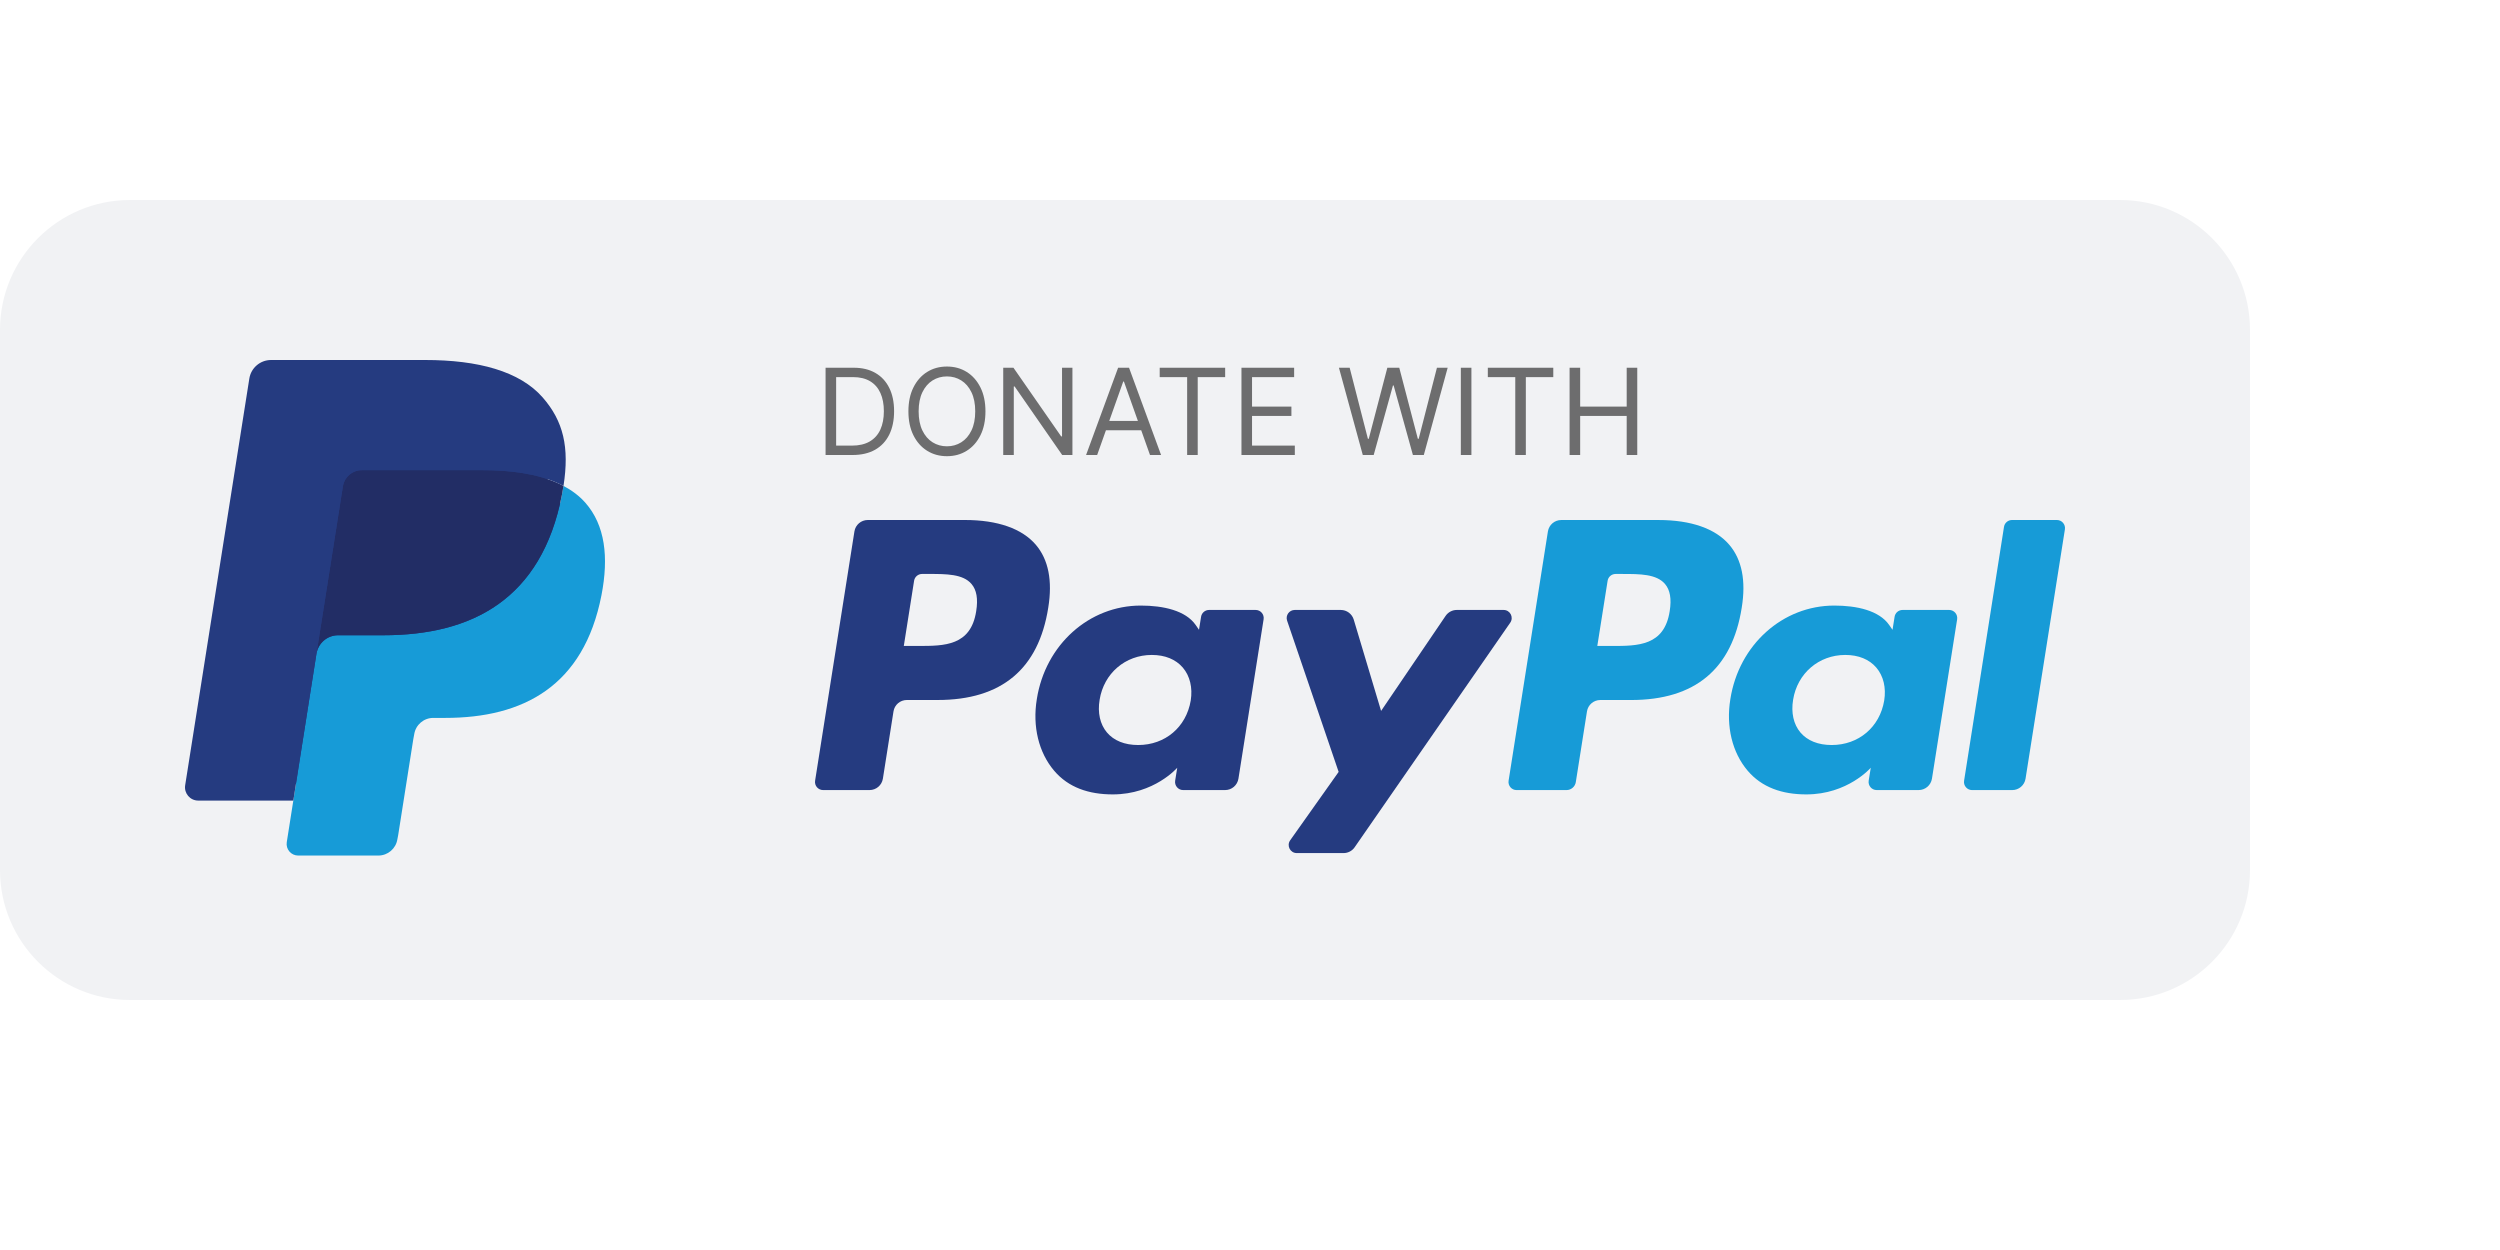
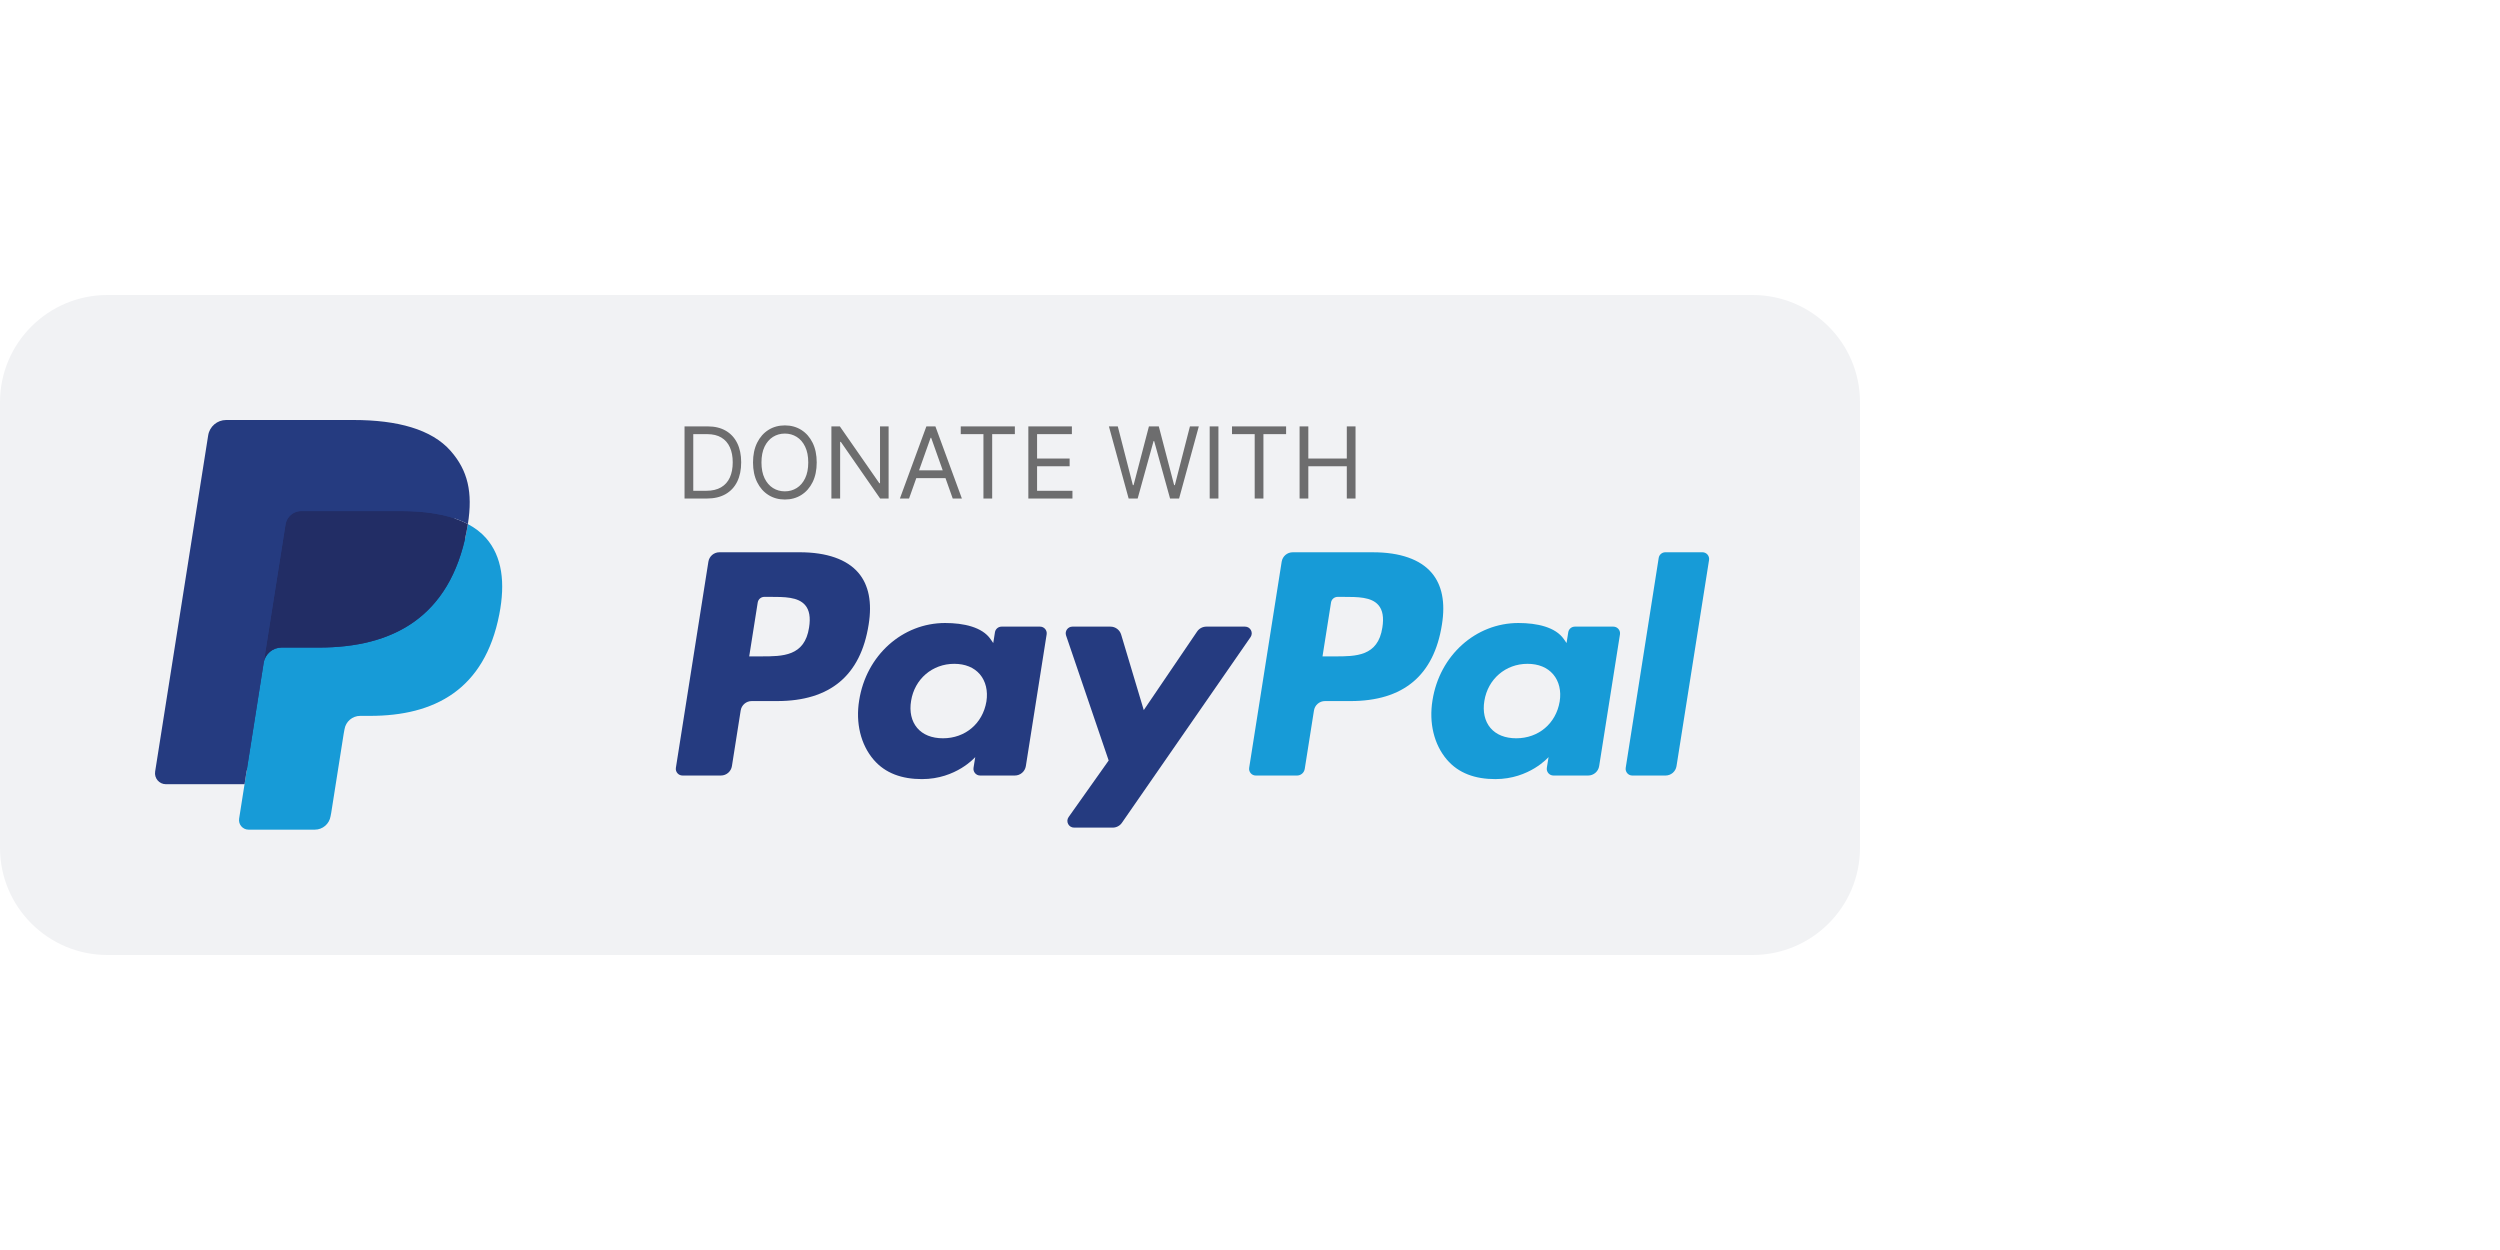
<svg xmlns="http://www.w3.org/2000/svg" width="500" height="250" viewBox="0 0 500 250" fill="none">
-   <rect y="40" width="450" height="160" rx="26" fill="#F1F2F4" />
-   <path d="M193 104H173.555C172.224 104 171.093 104.967 170.885 106.28L163.02 156.143C162.864 157.127 163.626 158.014 164.624 158.014H173.907C175.238 158.014 176.37 157.047 176.577 155.731L178.698 142.282C178.903 140.966 180.037 139.999 181.365 139.999H187.521C200.33 139.999 207.723 133.801 209.653 121.517C210.523 116.144 209.69 111.921 207.174 108.964C204.41 105.717 199.508 104 193 104ZM195.243 122.211C194.18 129.189 188.849 129.189 183.694 129.189H180.76L182.818 116.158C182.94 115.37 183.623 114.79 184.419 114.79H185.764C189.275 114.79 192.588 114.79 194.299 116.792C195.32 117.986 195.633 119.76 195.243 122.211Z" fill="#253B80" />
-   <path d="M251.125 121.99H241.814C241.02 121.99 240.335 122.57 240.213 123.357L239.801 125.962L239.149 125.018C237.134 122.092 232.638 121.114 228.152 121.114C217.862 121.114 209.073 128.907 207.362 139.84C206.472 145.293 207.737 150.508 210.83 154.144C213.668 157.488 217.728 158.881 222.559 158.881C230.85 158.881 235.447 153.55 235.447 153.55L235.032 156.137C234.876 157.127 235.638 158.014 236.63 158.014H245.018C246.352 158.014 247.477 157.047 247.688 155.731L252.72 123.86C252.88 122.879 252.121 121.99 251.125 121.99ZM238.146 140.113C237.247 145.432 233.025 149.004 227.64 149.004C224.936 149.004 222.775 148.136 221.387 146.493C220.011 144.861 219.488 142.538 219.926 139.951C220.765 134.676 225.058 130.989 230.361 130.989C233.005 130.989 235.155 131.867 236.571 133.525C237.989 135.199 238.552 137.537 238.146 140.113Z" fill="#253B80" />
-   <path d="M300.718 121.99H291.361C290.468 121.99 289.629 122.433 289.123 123.175L276.217 142.185L270.747 123.917C270.403 122.774 269.348 121.99 268.154 121.99H258.959C257.841 121.99 257.065 123.081 257.42 124.133L267.727 154.38L258.037 168.059C257.275 169.137 258.043 170.618 259.36 170.618H268.705C269.593 170.618 270.423 170.186 270.926 169.458L302.049 124.534C302.794 123.459 302.029 121.99 300.718 121.99Z" fill="#253B80" />
-   <path d="M331.699 104.003H312.25C310.923 104.003 309.791 104.97 309.583 106.283L301.719 156.146C301.562 157.13 302.325 158.017 303.317 158.017H313.297C314.224 158.017 315.017 157.34 315.162 156.419L317.394 142.285C317.599 140.968 318.733 140.002 320.061 140.002H326.214C339.026 140.002 346.415 133.803 348.349 121.52C349.222 116.147 348.383 111.924 345.867 108.967C343.106 105.72 338.207 104.003 331.699 104.003ZM333.942 122.214C332.881 129.192 327.55 129.192 322.392 129.192H319.461L321.522 116.161C321.645 115.373 322.321 114.793 323.12 114.793H324.465C327.974 114.793 331.289 114.793 333.001 116.795C334.021 117.989 334.331 119.763 333.942 122.214Z" fill="#179BD7" />
-   <path d="M389.821 121.99H380.515C379.716 121.99 379.036 122.57 378.917 123.357L378.505 125.962L377.851 125.018C375.835 122.092 371.342 121.114 366.856 121.114C356.566 121.114 347.78 128.907 346.068 139.84C345.181 145.293 346.441 150.508 349.534 154.144C352.378 157.488 356.432 158.881 361.263 158.881C369.554 158.881 374.152 153.55 374.152 153.55L373.737 156.137C373.58 157.127 374.342 158.014 375.34 158.014H383.725C385.053 158.014 386.184 157.047 386.392 155.731L391.427 123.86C391.581 122.879 390.819 121.99 389.821 121.99ZM376.841 140.113C375.949 145.432 371.721 149.004 366.335 149.004C363.637 149.004 361.471 148.136 360.083 146.493C358.707 144.861 358.189 142.538 358.622 139.951C359.466 134.676 363.754 130.989 369.056 130.989C371.701 130.989 373.85 131.867 375.266 133.525C376.691 135.199 377.254 137.537 376.841 140.113Z" fill="#179BD7" />
-   <path d="M400.799 105.37L392.818 156.146C392.661 157.13 393.423 158.017 394.416 158.017H402.44C403.773 158.017 404.905 157.05 405.109 155.734L412.98 105.874C413.136 104.89 412.374 104 411.382 104H402.397C401.604 104.003 400.921 104.583 400.799 105.37Z" fill="#179BD7" />
-   <path d="M60.864 167.75L62.581 156.84L58.755 156.751H40.485L53.182 76.243C53.221 76 53.349 75.774 53.536 75.613C53.724 75.452 53.963 75.363 54.213 75.363H85.019C95.247 75.363 102.305 77.491 105.99 81.692C107.717 83.662 108.817 85.722 109.349 87.988C109.908 90.366 109.918 93.207 109.372 96.671L109.333 96.924V99.145L111.061 100.123C112.515 100.895 113.672 101.779 114.558 102.79C116.036 104.475 116.992 106.616 117.396 109.155C117.813 111.766 117.675 114.873 116.992 118.39C116.204 122.437 114.929 125.961 113.208 128.844C111.625 131.501 109.609 133.705 107.215 135.413C104.929 137.035 102.213 138.267 99.142 139.055C96.166 139.83 92.774 140.221 89.053 140.221H86.655C84.941 140.221 83.275 140.839 81.968 141.945C80.658 143.075 79.791 144.619 79.525 146.307L79.344 147.289L76.31 166.518L76.172 167.224C76.135 167.448 76.073 167.559 75.981 167.635C75.899 167.704 75.781 167.75 75.666 167.75H60.864Z" fill="#253B80" />
-   <path d="M112.696 97.181C112.604 97.769 112.499 98.37 112.381 98.987C108.318 119.845 94.419 127.051 76.668 127.051H67.629C65.458 127.051 63.629 128.628 63.291 130.769L58.663 160.117L57.353 168.436C57.133 169.842 58.217 171.11 59.635 171.11H75.666C77.564 171.11 79.177 169.73 79.476 167.858L79.633 167.044L82.651 147.89L82.845 146.839C83.141 144.96 84.757 143.581 86.655 143.581H89.053C104.584 143.581 116.742 137.275 120.296 119.028C121.78 111.405 121.012 105.04 117.084 100.563C115.895 99.214 114.42 98.094 112.696 97.181Z" fill="#179BD7" />
-   <path d="M108.446 95.486C107.826 95.305 107.185 95.141 106.528 94.993C105.868 94.849 105.192 94.721 104.495 94.609C102.058 94.215 99.388 94.028 96.528 94.028H72.382C71.787 94.028 71.222 94.162 70.716 94.405C69.603 94.941 68.775 95.995 68.575 97.286L63.438 129.82L63.291 130.769C63.629 128.628 65.458 127.051 67.629 127.051H76.668C94.419 127.051 108.318 119.842 112.381 98.987C112.502 98.37 112.604 97.769 112.696 97.181C111.668 96.635 110.555 96.169 109.356 95.772C109.06 95.673 108.755 95.578 108.446 95.486Z" fill="#222D65" />
-   <path d="M68.575 97.286C68.775 95.995 69.603 94.941 70.716 94.409C71.225 94.166 71.787 94.031 72.382 94.031H96.528C99.388 94.031 102.058 94.218 104.495 94.612C105.192 94.724 105.868 94.852 106.528 94.996C107.185 95.144 107.825 95.308 108.446 95.489C108.755 95.581 109.06 95.676 109.359 95.772C110.558 96.169 111.671 96.639 112.699 97.181C113.908 89.472 112.69 84.224 108.522 79.472C103.927 74.24 95.634 72 85.023 72H54.216C52.048 72 50.2 73.576 49.864 75.721L37.033 157.056C36.78 158.666 38.021 160.117 39.644 160.117H58.663L63.438 129.82L68.575 97.286Z" fill="#253B80" />
-   <path d="M170.5 91H165.114V73.546H170.739C172.432 73.546 173.881 73.895 175.085 74.594C176.29 75.287 177.213 76.284 177.855 77.585C178.497 78.881 178.818 80.432 178.818 82.239C178.818 84.057 178.494 85.622 177.847 86.935C177.199 88.242 176.256 89.247 175.017 89.952C173.778 90.651 172.273 91 170.5 91ZM167.227 89.125H170.364C171.807 89.125 173.003 88.847 173.952 88.29C174.901 87.733 175.608 86.94 176.074 85.912C176.54 84.883 176.773 83.659 176.773 82.239C176.773 80.829 176.543 79.617 176.082 78.599C175.622 77.577 174.935 76.793 174.02 76.247C173.105 75.696 171.966 75.421 170.602 75.421H167.227V89.125ZM197.091 82.273C197.091 84.114 196.759 85.704 196.094 87.046C195.429 88.386 194.517 89.421 193.358 90.148C192.199 90.875 190.875 91.239 189.386 91.239C187.898 91.239 186.574 90.875 185.415 90.148C184.256 89.421 183.344 88.386 182.679 87.046C182.014 85.704 181.682 84.114 181.682 82.273C181.682 80.432 182.014 78.841 182.679 77.5C183.344 76.159 184.256 75.125 185.415 74.398C186.574 73.671 187.898 73.307 189.386 73.307C190.875 73.307 192.199 73.671 193.358 74.398C194.517 75.125 195.429 76.159 196.094 77.5C196.759 78.841 197.091 80.432 197.091 82.273ZM195.045 82.273C195.045 80.761 194.793 79.486 194.287 78.446C193.787 77.406 193.108 76.619 192.25 76.085C191.398 75.551 190.443 75.284 189.386 75.284C188.33 75.284 187.372 75.551 186.514 76.085C185.662 76.619 184.983 77.406 184.477 78.446C183.977 79.486 183.727 80.761 183.727 82.273C183.727 83.784 183.977 85.06 184.477 86.099C184.983 87.139 185.662 87.926 186.514 88.46C187.372 88.994 188.33 89.261 189.386 89.261C190.443 89.261 191.398 88.994 192.25 88.46C193.108 87.926 193.787 87.139 194.287 86.099C194.793 85.06 195.045 83.784 195.045 82.273ZM214.486 73.546V91H212.44L202.929 77.296H202.759V91H200.645V73.546H202.69L212.236 87.284H212.406V73.546H214.486ZM219.431 91H217.215L223.624 73.546H225.806L232.215 91H229.999L224.783 76.307H224.647L219.431 91ZM220.249 84.182H229.181V86.057H220.249V84.182ZM231.94 75.421V73.546H245.031V75.421H239.543V91H237.429V75.421H231.94ZM248.293 91V73.546H258.827V75.421H250.407V81.318H258.282V83.193H250.407V89.125H258.964V91H248.293ZM272.558 91L267.785 73.546H269.933L273.58 87.761H273.751L277.467 73.546H279.853L283.569 87.761H283.739L287.387 73.546H289.535L284.762 91H282.58L278.728 77.091H278.592L274.739 91H272.558ZM294.282 73.546V91H292.168V73.546H294.282ZM297.565 75.421V73.546H310.656V75.421H305.168V91H303.054V75.421H297.565ZM313.918 91V73.546H316.032V81.318H325.339V73.546H327.452V91H325.339V83.193H316.032V91H313.918Z" fill="black" fill-opacity="0.55" />
+   <path d="M350.507 59H21.493C9.623 59 0 68.603 0 80.45V169.55C0 181.397 9.623 191 21.493 191H350.507C362.377 191 372 181.397 372 169.55V80.45C372 68.603 362.377 59 350.507 59Z" fill="#F1F2F4" />
+   <path d="M159.96 110.453H143.885C142.785 110.453 141.85 111.253 141.678 112.338L135.177 153.558C135.048 154.372 135.677 155.105 136.502 155.105H144.176C145.277 155.105 146.213 154.306 146.384 153.218L148.137 142.1C148.306 141.012 149.244 140.213 150.342 140.213H155.431C166.019 140.213 172.131 135.089 173.726 124.934C174.446 120.492 173.757 117.001 171.677 114.557C169.392 111.873 165.34 110.453 159.96 110.453ZM161.814 125.508C160.935 131.276 156.528 131.276 152.267 131.276H149.842L151.543 120.504C151.644 119.853 152.208 119.373 152.866 119.373H153.978C156.881 119.373 159.619 119.373 161.034 121.028C161.878 122.015 162.137 123.482 161.814 125.508Z" fill="#253B80" />
+   <path d="M208.01 125.325H200.313C199.657 125.325 199.09 125.805 198.989 126.455L198.649 128.609L198.11 127.828C196.444 125.409 192.727 124.601 189.019 124.601C180.513 124.601 173.247 131.043 171.833 140.081C171.097 144.589 172.143 148.9 174.699 151.906C177.046 154.67 180.402 155.822 184.395 155.822C191.249 155.822 195.049 151.415 195.049 151.415L194.706 153.553C194.577 154.372 195.207 155.105 196.027 155.105H202.962C204.064 155.105 204.994 154.306 205.169 153.218L209.329 126.871C209.461 126.06 208.833 125.325 208.01 125.325ZM197.281 140.307C196.537 144.704 193.047 147.657 188.596 147.657C186.36 147.657 184.574 146.939 183.427 145.581C182.289 144.232 181.857 142.311 182.219 140.173C182.912 135.812 186.461 132.764 190.845 132.764C193.031 132.764 194.808 133.49 195.979 134.861C197.151 136.245 197.616 138.177 197.281 140.307Z" fill="#253B80" />
+   <path d="M249.007 125.325H241.272C240.534 125.325 239.84 125.691 239.422 126.305L228.753 142.02L224.231 126.918C223.946 125.973 223.074 125.325 222.087 125.325H214.486C213.562 125.325 212.92 126.227 213.214 127.097L221.734 152.101L213.724 163.409C213.094 164.3 213.729 165.524 214.818 165.524H222.543C223.277 165.524 223.963 165.167 224.379 164.565L250.107 127.428C250.723 126.539 250.091 125.325 249.007 125.325Z" fill="#253B80" />
+   <path d="M274.618 110.456H258.54C257.443 110.456 256.507 111.255 256.335 112.341L249.834 153.561C249.705 154.374 250.335 155.107 251.155 155.107H259.406C260.172 155.107 260.827 154.548 260.947 153.786L262.792 142.102C262.962 141.014 263.899 140.215 264.997 140.215H270.084C280.675 140.215 286.783 135.09 288.382 124.937C289.104 120.495 288.41 117.004 286.33 114.559C284.048 111.875 279.998 110.456 274.618 110.456ZM276.472 125.51C275.595 131.279 271.188 131.279 266.924 131.279H264.501L266.205 120.506C266.307 119.855 266.865 119.376 267.526 119.376H268.638C271.539 119.376 274.279 119.376 275.694 121.031C276.537 122.018 276.794 123.484 276.472 125.51Z" fill="#179BD7" />
+   <path d="M322.665 125.325H314.972C314.312 125.325 313.75 125.805 313.651 126.455L313.311 128.609L312.77 127.828C311.104 125.409 307.389 124.601 303.681 124.601C295.174 124.601 287.911 131.043 286.496 140.081C285.763 144.589 286.804 148.9 289.361 151.906C291.712 154.67 295.064 155.822 299.057 155.822C305.911 155.822 309.712 151.415 309.712 151.415L309.369 153.553C309.239 154.372 309.869 155.105 310.694 155.105H317.626C318.724 155.105 319.659 154.306 319.831 153.218L323.993 126.871C324.12 126.06 323.49 125.325 322.665 125.325ZM311.935 140.307C311.198 144.704 307.703 147.657 303.25 147.657C301.02 147.657 299.229 146.939 298.082 145.581C296.944 144.232 296.516 142.311 296.874 140.173C297.572 135.812 301.117 132.764 305.5 132.764C307.686 132.764 309.463 133.49 310.633 134.861C311.811 136.245 312.277 138.177 311.935 140.307Z" fill="#179BD7" />
+   <path d="M331.74 111.586L325.143 153.561C325.013 154.374 325.643 155.107 326.464 155.107H333.097C334.199 155.107 335.135 154.308 335.303 153.22L341.81 112.003C341.939 111.189 341.309 110.453 340.489 110.453H333.062C332.406 110.456 331.841 110.935 331.74 111.586Z" fill="#179BD7" />
+   <path d="M50.727 163.153L52.147 154.134L48.984 154.061H33.881L44.377 87.508C44.409 87.307 44.515 87.12 44.67 86.987C44.825 86.853 45.023 86.78 45.229 86.78H70.696C79.151 86.78 84.985 88.54 88.032 92.012C89.459 93.641 90.369 95.343 90.808 97.217C91.271 99.182 91.279 101.531 90.828 104.395L90.795 104.604V106.44L92.224 107.248C93.426 107.887 94.382 108.617 95.115 109.453C96.336 110.846 97.127 112.616 97.461 114.715C97.805 116.873 97.691 119.442 97.127 122.349C96.475 125.695 95.421 128.608 93.999 130.991C92.69 133.187 91.023 135.009 89.044 136.421C87.155 137.762 84.909 138.781 82.371 139.432C79.911 140.073 77.106 140.396 74.03 140.396H72.048C70.631 140.396 69.254 140.907 68.174 141.821C67.091 142.755 66.374 144.032 66.154 145.427L66.004 146.239L63.496 162.135L63.382 162.718C63.352 162.904 63.3 162.995 63.224 163.058C63.157 163.115 63.059 163.153 62.964 163.153H50.727Z" fill="#253B80" />
+   <path d="M93.575 104.816C93.499 105.302 93.412 105.799 93.315 106.309C89.956 123.552 78.466 129.509 63.792 129.509H56.32C54.526 129.509 53.013 130.812 52.734 132.582L48.908 156.843L47.825 163.72C47.643 164.883 48.539 165.931 49.712 165.931H62.964C64.533 165.931 65.866 164.79 66.113 163.243L66.243 162.57L68.739 146.736L68.899 145.867C69.143 144.314 70.479 143.174 72.048 143.174H74.03C86.87 143.174 96.92 137.961 99.858 122.876C101.085 116.575 100.45 111.313 97.203 107.612C96.22 106.497 95.001 105.571 93.575 104.816Z" fill="#179BD7" />
+   <path d="M90.062 103.415C89.549 103.266 89.02 103.13 88.477 103.008C87.931 102.888 87.372 102.782 86.796 102.69C84.781 102.364 82.574 102.21 80.21 102.21H60.249C59.757 102.21 59.29 102.321 58.872 102.522C57.952 102.964 57.268 103.836 57.102 104.903L52.856 131.798L52.734 132.582C53.013 130.812 54.526 129.509 56.32 129.509H63.792C78.466 129.509 89.956 123.549 93.315 106.309C93.415 105.799 93.499 105.302 93.575 104.816C92.725 104.365 91.805 103.98 90.814 103.651C90.57 103.57 90.317 103.491 90.062 103.415Z" fill="#222D65" />
+   <path d="M57.102 104.903C57.268 103.836 57.952 102.964 58.872 102.525C59.293 102.324 59.757 102.212 60.249 102.212H80.21C82.574 102.212 84.781 102.367 86.796 102.693C87.372 102.785 87.931 102.891 88.477 103.01C89.02 103.133 89.549 103.268 90.062 103.418C90.317 103.494 90.57 103.572 90.817 103.651C91.808 103.98 92.728 104.368 93.578 104.816C94.577 98.444 93.57 94.105 90.125 90.177C86.326 85.852 79.471 84 70.699 84H45.232C43.44 84 41.912 85.303 41.635 87.076L31.027 154.313C30.818 155.644 31.844 156.843 33.185 156.843H48.908L52.856 131.798L57.102 104.903Z" fill="#253B80" />
+   <path d="M141.36 99.707H136.908V85.278H141.558C142.957 85.278 144.155 85.567 145.15 86.144C146.146 86.717 146.909 87.541 147.44 88.617C147.971 89.688 148.236 90.97 148.236 92.464C148.236 93.967 147.968 95.261 147.434 96.346C146.898 97.426 146.118 98.258 145.094 98.84C144.07 99.418 142.826 99.707 141.36 99.707ZM138.654 98.157H141.248C142.44 98.157 143.429 97.927 144.214 97.466C144.998 97.006 145.583 96.351 145.968 95.501C146.353 94.65 146.546 93.638 146.546 92.464C146.546 91.299 146.356 90.296 145.974 89.456C145.594 88.61 145.026 87.962 144.27 87.511C143.513 87.055 142.572 86.828 141.444 86.828H138.654V98.157ZM163.342 92.492C163.342 94.014 163.067 95.329 162.518 96.438C161.968 97.546 161.214 98.401 160.256 99.002C159.298 99.603 158.203 99.904 156.972 99.904C155.742 99.904 154.648 99.603 153.69 99.002C152.732 98.401 151.978 97.546 151.428 96.438C150.878 95.329 150.604 94.014 150.604 92.492C150.604 90.97 150.878 89.655 151.428 88.547C151.978 87.438 152.732 86.583 153.69 85.982C154.648 85.381 155.742 85.08 156.972 85.08C158.203 85.08 159.298 85.381 160.256 85.982C161.214 86.583 161.968 87.438 162.518 88.547C163.067 89.655 163.342 90.97 163.342 92.492ZM161.651 92.492C161.651 91.243 161.442 90.188 161.024 89.329C160.611 88.469 160.049 87.819 159.34 87.377C158.636 86.936 157.846 86.715 156.972 86.715C156.099 86.715 155.308 86.936 154.598 87.377C153.894 87.819 153.333 88.469 152.914 89.329C152.501 90.188 152.294 91.243 152.294 92.492C152.294 93.742 152.501 94.796 152.914 95.656C153.333 96.515 153.894 97.166 154.598 97.607C155.308 98.049 156.099 98.269 156.972 98.269C157.846 98.269 158.636 98.049 159.34 97.607C160.049 97.166 160.611 96.515 161.024 95.656C161.442 94.796 161.651 93.742 161.651 92.492ZM177.722 85.278V99.707H176.03L168.168 88.378H168.027V99.707H166.28V85.278H167.97L175.862 96.635H176.002V85.278H177.722ZM181.81 99.707H179.978L185.276 85.278H187.08L192.378 99.707H190.546L186.234 87.56H186.122L181.81 99.707ZM182.486 94.07H189.87V95.62H182.486V94.07ZM192.15 86.828V85.278H202.972V86.828H198.436V99.707H196.688V86.828H192.15ZM205.669 99.707V85.278H214.377V86.828H207.416V91.703H213.926V93.253H207.416V98.157H214.49V99.707H205.669ZM225.728 99.707L221.782 85.278H223.558L226.573 97.029H226.714L229.786 85.278H231.759L234.83 97.029H234.971L237.987 85.278H239.762L235.817 99.707H234.013L230.829 88.209H230.716L227.531 99.707H225.728ZM243.686 85.278V99.707H241.939V85.278H243.686ZM246.4 86.828V85.278H257.222V86.828H252.686V99.707H250.938V86.828H246.4ZM259.919 99.707V85.278H261.666V91.703H269.36V85.278H271.107V99.707H269.36V93.253H261.666V99.707H259.919Z" fill="black" fill-opacity="0.55" />
</svg>
